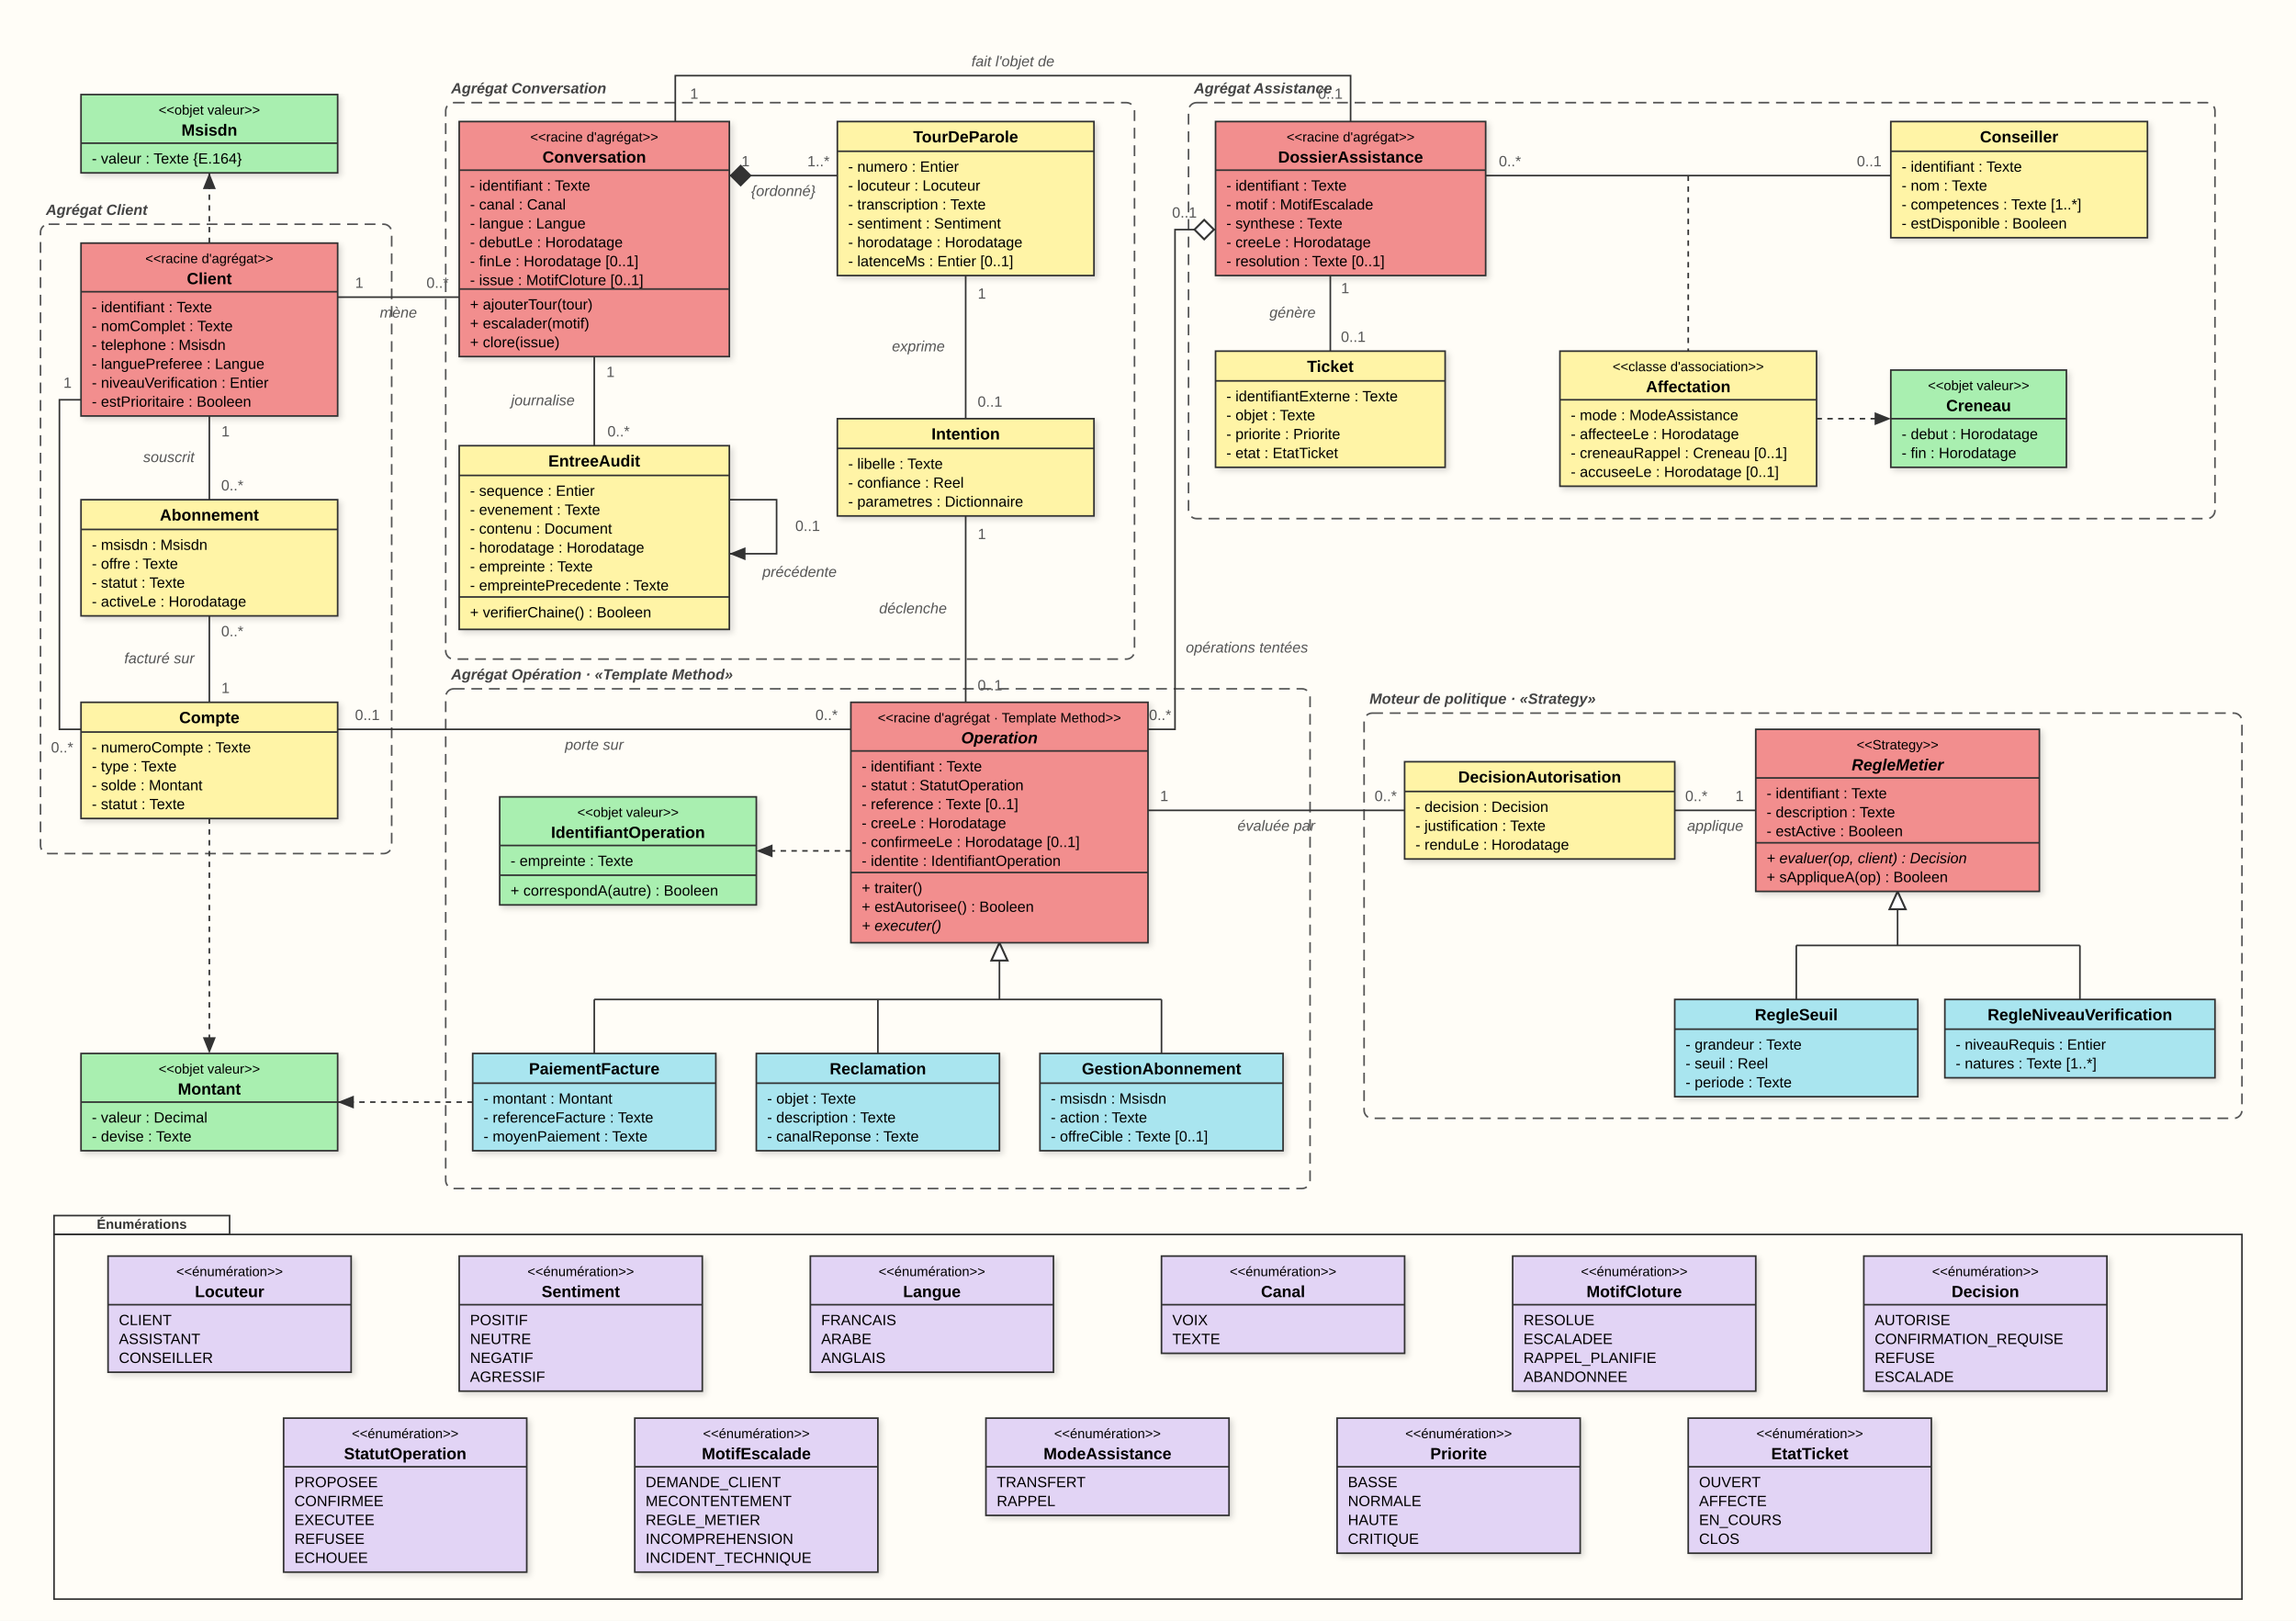
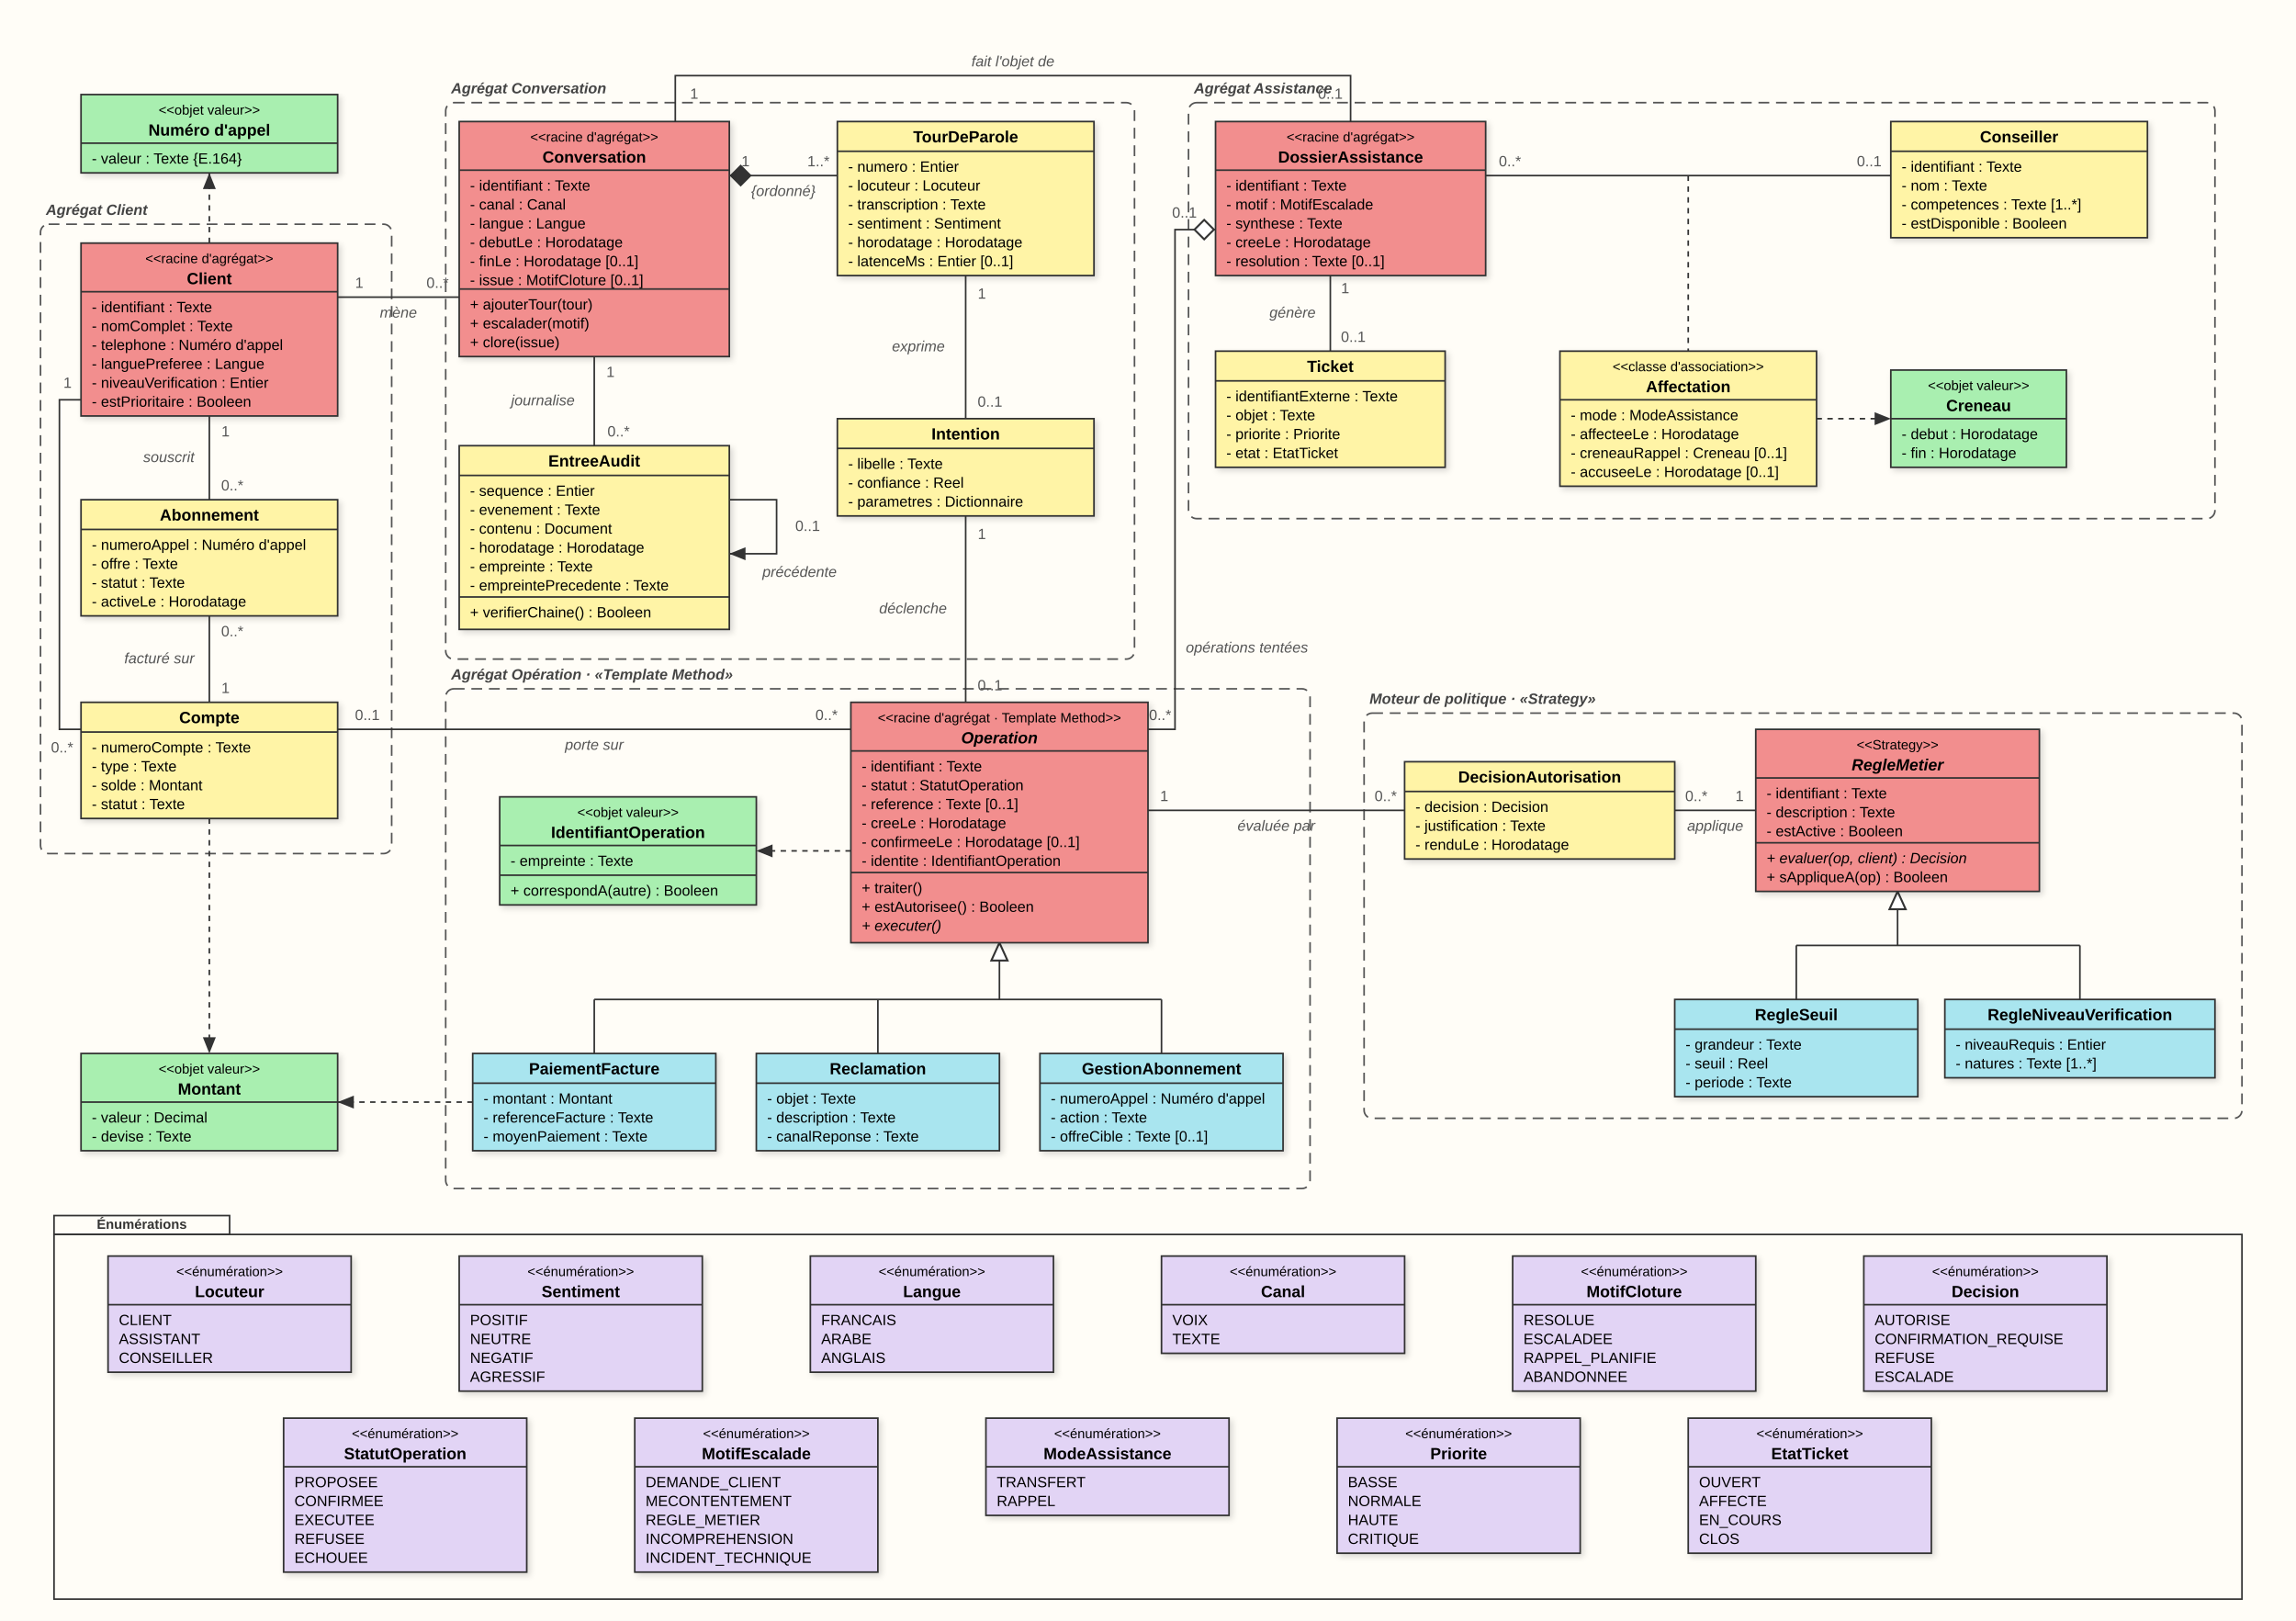
<svg xmlns="http://www.w3.org/2000/svg" viewBox="0 0 1700 1200">
  <defs>
    <filter id="shadow" x="-5%" y="-5%" width="120%" height="120%">
      <feDropShadow dx="2" dy="2" stdDeviation="2" flood-color="#000000" flood-opacity="0.15" />
    </filter>
    <marker id="arrow" markerWidth="12" markerHeight="12" refX="10" refY="6" orient="auto">
      <polygon points="0,2 10,6 0,10" fill="#333333" />
    </marker>
    <marker id="triangle" markerWidth="14" markerHeight="14" refX="12" refY="7" orient="auto">
      <polygon points="1,2 12,7 1,12" fill="#ffffff" stroke="#333333" stroke-width="1.2" />
    </marker>
    <marker id="diamond" markerWidth="16" markerHeight="14" refX="14" refY="7" orient="auto">
      <polygon points="1,7 7,1 13,7 7,13" fill="#ffffff" stroke="#333333" stroke-width="1.2" />
    </marker>
    <marker id="diamondFilled" markerWidth="16" markerHeight="14" refX="14" refY="7" orient="auto">
      <polygon points="1,7 7,1 13,7 7,13" fill="#333333" stroke="#333333" stroke-width="1.2" />
    </marker>
  </defs>
  <style>
    .bg { fill: #fffdf7; }
    .box { stroke: #333333; stroke-width: 1.2; }
    .layer-yellow { fill: #fff4a6; filter: url(#shadow); }
    .layer-pink { fill: #f28e8e; filter: url(#shadow); }
    .layer-blue { fill: #a9e5ef; filter: url(#shadow); }
    .layer-green { fill: #a9efb0; filter: url(#shadow); }
    .layer-purple { fill: #e2d4f5; filter: url(#shadow); }
    .agg-box { fill: none; stroke: #555555; stroke-width: 1.2; stroke-dasharray: 8,5; }
    .pkg-box { fill: none; stroke: #333333; stroke-width: 1.2; }
    .pkg-tab { fill: none; stroke: #333333; stroke-width: 1.2; }
    .divider { stroke: #333333; stroke-width: 1.2; }
    .line { stroke: #333333; stroke-width: 1.2; fill: none; }
    .dashed-line { stroke: #333333; stroke-width: 1.2; fill: none; stroke-dasharray: 4,4; }
    .stereo-text { font-family: Arial, Helvetica, sans-serif; font-size: 10px; fill: #000000; text-anchor: middle; dominant-baseline: middle; }
    .header-text { font-family: Arial, Helvetica, sans-serif; font-size: 12px; font-weight: bold; fill: #000000; text-anchor: middle; dominant-baseline: middle; }
    .abstract-name { font-style: italic; }
    .body-text { font-family: Arial, Helvetica, sans-serif; font-size: 11px; fill: #000000; dominant-baseline: middle; }
    .abstract-op { font-style: italic; }
    .assoc-text { font-family: Arial, Helvetica, sans-serif; font-size: 11px; fill: #555555; dominant-baseline: middle; text-anchor: middle; }
    .role-text { font-family: Arial, Helvetica, sans-serif; font-size: 11px; font-style: italic; fill: #555555; dominant-baseline: middle; text-anchor: middle; }
    .role-left { font-family: Arial, Helvetica, sans-serif; font-size: 11px; font-style: italic; fill: #555555; dominant-baseline: middle; text-anchor: start; }
    .zone-label { font-family: Arial, Helvetica, sans-serif; font-size: 11px; font-weight: bold; font-style: italic; fill: #444444; dominant-baseline: middle; }
    .pkg-label { font-family: Arial, Helvetica, sans-serif; font-size: 10px; font-weight: bold; fill: #333333; text-anchor: middle; dominant-baseline: middle; }
  </style>
  <rect class="bg" width="1700" height="1200" />
  <g id="zones">
    <rect x="30" y="166" width="260" height="466" rx="6" class="agg-box" />
    <text x="34" y="156" class="zone-label">Agrégat Client</text>
    <rect x="330" y="76" width="510" height="412" rx="6" class="agg-box" />
    <text x="334" y="66" class="zone-label">Agrégat Conversation</text>
    <rect x="880" y="76" width="760" height="308" rx="6" class="agg-box" />
    <text x="884" y="66" class="zone-label">Agrégat Assistance</text>
    <rect x="330" y="510" width="640" height="370" rx="6" class="agg-box" />
    <text x="334" y="500" class="zone-label">Agrégat Opération · «Template Method»</text>
    <rect x="1010" y="528" width="650" height="300" rx="6" class="agg-box" />
    <text x="1014" y="518" class="zone-label">Moteur de politique · «Strategy»</text>
    <rect x="40" y="900" width="130" height="14" class="pkg-tab" />
    <text x="105" y="907" class="pkg-label">Énumérations</text>
    <rect x="40" y="914" width="1620" height="270" class="pkg-box" />
  </g>
  <g id="connections">
    <path d="M 155 180 L 155 128" class="dashed-line" marker-end="url(#arrow)" />
    <path d="M 155 308 L 155 370" class="line" />
    <text x="167" y="320" class="assoc-text">1</text>
    <text x="172" y="360" class="assoc-text">0..*</text>
    <text x="125" y="339" class="role-text">souscrit</text>
    <path d="M 155 456 L 155 520" class="line" />
    <text x="172" y="468" class="assoc-text">0..*</text>
    <text x="167" y="510" class="assoc-text">1</text>
    <text x="118" y="488" class="role-text">facturé sur</text>
    <path d="M 60 296 L 44 296 L 44 540 L 60 540" class="line" />
    <text x="50" y="284" class="assoc-text">1</text>
    <text x="46" y="554" class="assoc-text">0..*</text>
    <path d="M 155 606 L 155 780" class="dashed-line" marker-end="url(#arrow)" />
    <path d="M 350 816 L 250 816" class="dashed-line" marker-end="url(#arrow)" />
    <path d="M 250 220 L 340 220" class="line" />
    <text x="266" y="210" class="assoc-text">1</text>
    <text x="324" y="210" class="assoc-text">0..*</text>
    <text x="295" y="232" class="role-text">mène</text>
    <path d="M 620 130 L 540 130" class="line" marker-end="url(#diamondFilled)" />
    <text x="552" y="120" class="assoc-text">1</text>
    <text x="606" y="120" class="assoc-text">1..*</text>
    <text x="580" y="142" class="role-text">{ordonné}</text>
    <path d="M 500 90 L 500 56 L 1000 56 L 1000 90" class="line" />
    <text x="514" y="70" class="assoc-text">1</text>
    <text x="985" y="70" class="assoc-text">0..1</text>
    <text x="750" y="46" class="role-text">fait l'objet de</text>
    <path d="M 440 264 L 440 330" class="line" />
    <text x="452" y="276" class="assoc-text">1</text>
    <text x="458" y="320" class="assoc-text">0..*</text>
    <text x="402" y="297" class="role-text">journalise</text>
    <path d="M 540 370 L 575 370 L 575 410 L 540 410" class="line" marker-end="url(#arrow)" />
    <text x="598" y="390" class="assoc-text">0..1</text>
    <text x="592" y="424" class="role-text">précédente</text>
    <path d="M 715 204 L 715 310" class="line" />
    <text x="727" y="218" class="assoc-text">1</text>
    <text x="733" y="298" class="assoc-text">0..1</text>
    <text x="680" y="257" class="role-text">exprime</text>
    <path d="M 715 382 L 715 520" class="line" />
    <text x="727" y="396" class="assoc-text">1</text>
    <text x="733" y="508" class="assoc-text">0..1</text>
    <text x="676" y="451" class="role-text">déclenche</text>
    <path d="M 250 540 L 630 540" class="line" />
    <text x="272" y="530" class="assoc-text">0..1</text>
    <text x="612" y="530" class="assoc-text">0..*</text>
    <text x="440" y="552" class="role-text">porte sur</text>
    <path d="M 630 630 L 560 630" class="dashed-line" marker-end="url(#arrow)" />
    <path d="M 850 600 L 1040 600" class="line" />
    <text x="862" y="590" class="assoc-text">1</text>
    <text x="1026" y="590" class="assoc-text">0..*</text>
    <text x="945" y="612" class="role-text">évaluée par</text>
    <path d="M 1240 600 L 1300 600" class="line" />
    <text x="1256" y="590" class="assoc-text">0..*</text>
    <text x="1288" y="590" class="assoc-text">1</text>
    <text x="1270" y="612" class="role-text">applique</text>
    <path d="M 850 540 L 870 540 L 870 170 L 900 170" class="line" marker-end="url(#diamond)" />
    <text x="859" y="530" class="assoc-text">0..*</text>
    <text x="877" y="158" class="assoc-text">0..1</text>
    <text x="878" y="480" class="role-left">opérations tentées</text>
    <path d="M 985 204 L 985 260" class="line" />
    <text x="996" y="214" class="assoc-text">1</text>
    <text x="1002" y="250" class="assoc-text">0..1</text>
    <text x="957" y="232" class="role-text">génère</text>
    <path d="M 1100 130 L 1400 130" class="line" />
    <text x="1118" y="120" class="assoc-text">0..*</text>
    <text x="1384" y="120" class="assoc-text">0..1</text>
    <path d="M 1250 130 L 1250 260" class="dashed-line" />
    <path d="M 1345 310 L 1400 310" class="dashed-line" marker-end="url(#arrow)" />
    <path d="M 740 740 L 740 698" class="line" marker-end="url(#triangle)" />
    <path d="M 440 740 L 860 740" class="line" />
    <path d="M 440 740 L 440 780" class="line" />
    <path d="M 650 740 L 650 780" class="line" />
    <path d="M 860 740 L 860 780" class="line" />
    <path d="M 1405 700 L 1405 660" class="line" marker-end="url(#triangle)" />
    <path d="M 1330 700 L 1540 700" class="line" />
    <path d="M 1330 700 L 1330 740" class="line" />
    <path d="M 1540 700 L 1540 740" class="line" />
  </g>
-   <g id="Msisdn" transform="translate(60,70)">
+   <g id="NumeroAppel" transform="translate(60,70)">
    <rect width="190" height="58" class="box layer-green" />
    <line x1="0" y1="36" x2="190" y2="36" class="divider" />
    <text x="95" y="12" class="stereo-text">&lt;&lt;objet valeur&gt;&gt;</text>
-     <text x="95" y="27" class="header-text">Msisdn</text>
+     <text x="95" y="27" class="header-text">Numéro d'appel</text>
    <text x="8" y="48" class="body-text">- valeur : Texte {E.164}</text>
  </g>
  <g id="Montant" transform="translate(60,780)">
    <rect width="190" height="72" class="box layer-green" />
    <line x1="0" y1="36" x2="190" y2="36" class="divider" />
    <text x="95" y="12" class="stereo-text">&lt;&lt;objet valeur&gt;&gt;</text>
    <text x="95" y="27" class="header-text">Montant</text>
    <text x="8" y="48" class="body-text">- valeur : Decimal</text>
    <text x="8" y="62" class="body-text">- devise : Texte</text>
  </g>
  <g id="IdentifiantOperation" transform="translate(370,590)">
    <rect width="190" height="80" class="box layer-green" />
    <line x1="0" y1="36" x2="190" y2="36" class="divider" />
    <line x1="0" y1="58" x2="190" y2="58" class="divider" />
    <text x="95" y="12" class="stereo-text">&lt;&lt;objet valeur&gt;&gt;</text>
    <text x="95" y="27" class="header-text">IdentifiantOperation</text>
    <text x="8" y="48" class="body-text">- empreinte : Texte</text>
    <text x="8" y="70" class="body-text">+ correspondA(autre) : Booleen</text>
  </g>
  <g id="Creneau" transform="translate(1400,274)">
    <rect width="130" height="72" class="box layer-green" />
    <line x1="0" y1="36" x2="130" y2="36" class="divider" />
    <text x="65" y="12" class="stereo-text">&lt;&lt;objet valeur&gt;&gt;</text>
    <text x="65" y="27" class="header-text">Creneau</text>
    <text x="8" y="48" class="body-text">- debut : Horodatage</text>
    <text x="8" y="62" class="body-text">- fin : Horodatage</text>
  </g>
  <g id="Client" transform="translate(60,180)">
    <rect width="190" height="128" class="box layer-pink" />
    <line x1="0" y1="36" x2="190" y2="36" class="divider" />
    <text x="95" y="12" class="stereo-text">&lt;&lt;racine d'agrégat&gt;&gt;</text>
    <text x="95" y="27" class="header-text">Client</text>
    <text x="8" y="48" class="body-text">- identifiant : Texte</text>
    <text x="8" y="62" class="body-text">- nomComplet : Texte</text>
-     <text x="8" y="76" class="body-text">- telephone : Msisdn</text>
+     <text x="8" y="76" class="body-text">- telephone : Numéro d'appel</text>
    <text x="8" y="90" class="body-text">- languePreferee : Langue</text>
    <text x="8" y="104" class="body-text">- niveauVerification : Entier</text>
    <text x="8" y="118" class="body-text">- estPrioritaire : Booleen</text>
  </g>
  <g id="Conversation" transform="translate(340,90)">
    <rect width="200" height="174" class="box layer-pink" />
    <line x1="0" y1="36" x2="200" y2="36" class="divider" />
    <line x1="0" y1="124" x2="200" y2="124" class="divider" />
    <text x="100" y="12" class="stereo-text">&lt;&lt;racine d'agrégat&gt;&gt;</text>
    <text x="100" y="27" class="header-text">Conversation</text>
    <text x="8" y="48" class="body-text">- identifiant : Texte</text>
    <text x="8" y="62" class="body-text">- canal : Canal</text>
    <text x="8" y="76" class="body-text">- langue : Langue</text>
    <text x="8" y="90" class="body-text">- debutLe : Horodatage</text>
    <text x="8" y="104" class="body-text">- finLe : Horodatage [0..1]</text>
    <text x="8" y="118" class="body-text">- issue : MotifCloture [0..1]</text>
    <text x="8" y="136" class="body-text">+ ajouterTour(tour)</text>
    <text x="8" y="150" class="body-text">+ escalader(motif)</text>
    <text x="8" y="164" class="body-text">+ clore(issue)</text>
  </g>
  <g id="DossierAssistance" transform="translate(900,90)">
    <rect width="200" height="114" class="box layer-pink" />
    <line x1="0" y1="36" x2="200" y2="36" class="divider" />
    <text x="100" y="12" class="stereo-text">&lt;&lt;racine d'agrégat&gt;&gt;</text>
    <text x="100" y="27" class="header-text">DossierAssistance</text>
    <text x="8" y="48" class="body-text">- identifiant : Texte</text>
    <text x="8" y="62" class="body-text">- motif : MotifEscalade</text>
    <text x="8" y="76" class="body-text">- synthese : Texte</text>
    <text x="8" y="90" class="body-text">- creeLe : Horodatage</text>
    <text x="8" y="104" class="body-text">- resolution : Texte [0..1]</text>
  </g>
  <g id="Operation" transform="translate(630,520)">
    <rect width="220" height="178" class="box layer-pink" />
    <line x1="0" y1="36" x2="220" y2="36" class="divider" />
    <line x1="0" y1="126" x2="220" y2="126" class="divider" />
    <text x="110" y="12" class="stereo-text">&lt;&lt;racine d'agrégat · Template Method&gt;&gt;</text>
    <text x="110" y="27" class="header-text abstract-name">Operation</text>
    <text x="8" y="48" class="body-text">- identifiant : Texte</text>
    <text x="8" y="62" class="body-text">- statut : StatutOperation</text>
    <text x="8" y="76" class="body-text">- reference : Texte [0..1]</text>
    <text x="8" y="90" class="body-text">- creeLe : Horodatage</text>
    <text x="8" y="104" class="body-text">- confirmeeLe : Horodatage [0..1]</text>
    <text x="8" y="118" class="body-text">- identite : IdentifiantOperation</text>
    <text x="8" y="138" class="body-text">+ traiter()</text>
    <text x="8" y="152" class="body-text">+ estAutorisee() : Booleen</text>
    <text x="8" y="166" class="body-text abstract-op">+ executer()</text>
  </g>
  <g id="RegleMetier" transform="translate(1300,540)">
    <rect width="210" height="120" class="box layer-pink" />
    <line x1="0" y1="36" x2="210" y2="36" class="divider" />
    <line x1="0" y1="84" x2="210" y2="84" class="divider" />
    <text x="105" y="12" class="stereo-text">&lt;&lt;Strategy&gt;&gt;</text>
    <text x="105" y="27" class="header-text abstract-name">RegleMetier</text>
    <text x="8" y="48" class="body-text">- identifiant : Texte</text>
    <text x="8" y="62" class="body-text">- description : Texte</text>
    <text x="8" y="76" class="body-text">- estActive : Booleen</text>
    <text x="8" y="96" class="body-text abstract-op">+ evaluer(op, client) : Decision</text>
    <text x="8" y="110" class="body-text">+ sAppliqueA(op) : Booleen</text>
  </g>
  <g id="Abonnement" transform="translate(60,370)">
    <rect width="190" height="86" class="box layer-yellow" />
    <line x1="0" y1="22" x2="190" y2="22" class="divider" />
    <text x="95" y="12" class="header-text">Abonnement</text>
-     <text x="8" y="34" class="body-text">- msisdn : Msisdn</text>
+     <text x="8" y="34" class="body-text">- numeroAppel : Numéro d'appel</text>
    <text x="8" y="48" class="body-text">- offre : Texte</text>
    <text x="8" y="62" class="body-text">- statut : Texte</text>
    <text x="8" y="76" class="body-text">- activeLe : Horodatage</text>
  </g>
  <g id="Compte" transform="translate(60,520)">
    <rect width="190" height="86" class="box layer-yellow" />
    <line x1="0" y1="22" x2="190" y2="22" class="divider" />
    <text x="95" y="12" class="header-text">Compte</text>
    <text x="8" y="34" class="body-text">- numeroCompte : Texte</text>
    <text x="8" y="48" class="body-text">- type : Texte</text>
    <text x="8" y="62" class="body-text">- solde : Montant</text>
    <text x="8" y="76" class="body-text">- statut : Texte</text>
  </g>
  <g id="TourDeParole" transform="translate(620,90)">
    <rect width="190" height="114" class="box layer-yellow" />
    <line x1="0" y1="22" x2="190" y2="22" class="divider" />
    <text x="95" y="12" class="header-text">TourDeParole</text>
    <text x="8" y="34" class="body-text">- numero : Entier</text>
    <text x="8" y="48" class="body-text">- locuteur : Locuteur</text>
    <text x="8" y="62" class="body-text">- transcription : Texte</text>
    <text x="8" y="76" class="body-text">- sentiment : Sentiment</text>
    <text x="8" y="90" class="body-text">- horodatage : Horodatage</text>
    <text x="8" y="104" class="body-text">- latenceMs : Entier [0..1]</text>
  </g>
  <g id="Intention" transform="translate(620,310)">
    <rect width="190" height="72" class="box layer-yellow" />
    <line x1="0" y1="22" x2="190" y2="22" class="divider" />
    <text x="95" y="12" class="header-text">Intention</text>
    <text x="8" y="34" class="body-text">- libelle : Texte</text>
    <text x="8" y="48" class="body-text">- confiance : Reel</text>
    <text x="8" y="62" class="body-text">- parametres : Dictionnaire</text>
  </g>
  <g id="EntreeAudit" transform="translate(340,330)">
    <rect width="200" height="136" class="box layer-yellow" />
    <line x1="0" y1="22" x2="200" y2="22" class="divider" />
    <line x1="0" y1="112" x2="200" y2="112" class="divider" />
    <text x="100" y="12" class="header-text">EntreeAudit</text>
    <text x="8" y="34" class="body-text">- sequence : Entier</text>
    <text x="8" y="48" class="body-text">- evenement : Texte</text>
    <text x="8" y="62" class="body-text">- contenu : Document</text>
    <text x="8" y="76" class="body-text">- horodatage : Horodatage</text>
    <text x="8" y="90" class="body-text">- empreinte : Texte</text>
    <text x="8" y="104" class="body-text">- empreintePrecedente : Texte</text>
    <text x="8" y="124" class="body-text">+ verifierChaine() : Booleen</text>
  </g>
  <g id="Ticket" transform="translate(900,260)">
    <rect width="170" height="86" class="box layer-yellow" />
    <line x1="0" y1="22" x2="170" y2="22" class="divider" />
    <text x="85" y="12" class="header-text">Ticket</text>
    <text x="8" y="34" class="body-text">- identifiantExterne : Texte</text>
    <text x="8" y="48" class="body-text">- objet : Texte</text>
    <text x="8" y="62" class="body-text">- priorite : Priorite</text>
    <text x="8" y="76" class="body-text">- etat : EtatTicket</text>
  </g>
  <g id="Affectation" transform="translate(1155,260)">
    <rect width="190" height="100" class="box layer-yellow" />
    <line x1="0" y1="36" x2="190" y2="36" class="divider" />
    <text x="95" y="12" class="stereo-text">&lt;&lt;classe d'association&gt;&gt;</text>
    <text x="95" y="27" class="header-text">Affectation</text>
    <text x="8" y="48" class="body-text">- mode : ModeAssistance</text>
    <text x="8" y="62" class="body-text">- affecteeLe : Horodatage</text>
    <text x="8" y="76" class="body-text">- creneauRappel : Creneau [0..1]</text>
    <text x="8" y="90" class="body-text">- accuseeLe : Horodatage [0..1]</text>
  </g>
  <g id="Conseiller" transform="translate(1400,90)">
    <rect width="190" height="86" class="box layer-yellow" />
    <line x1="0" y1="22" x2="190" y2="22" class="divider" />
    <text x="95" y="12" class="header-text">Conseiller</text>
    <text x="8" y="34" class="body-text">- identifiant : Texte</text>
    <text x="8" y="48" class="body-text">- nom : Texte</text>
    <text x="8" y="62" class="body-text">- competences : Texte [1..*]</text>
    <text x="8" y="76" class="body-text">- estDisponible : Booleen</text>
  </g>
  <g id="DecisionAutorisation" transform="translate(1040,564)">
    <rect width="200" height="72" class="box layer-yellow" />
    <line x1="0" y1="22" x2="200" y2="22" class="divider" />
    <text x="100" y="12" class="header-text">DecisionAutorisation</text>
    <text x="8" y="34" class="body-text">- decision : Decision</text>
    <text x="8" y="48" class="body-text">- justification : Texte</text>
    <text x="8" y="62" class="body-text">- renduLe : Horodatage</text>
  </g>
  <g id="PaiementFacture" transform="translate(350,780)">
    <rect width="180" height="72" class="box layer-blue" />
    <line x1="0" y1="22" x2="180" y2="22" class="divider" />
    <text x="90" y="12" class="header-text">PaiementFacture</text>
    <text x="8" y="34" class="body-text">- montant : Montant</text>
    <text x="8" y="48" class="body-text">- referenceFacture : Texte</text>
    <text x="8" y="62" class="body-text">- moyenPaiement : Texte</text>
  </g>
  <g id="Reclamation" transform="translate(560,780)">
    <rect width="180" height="72" class="box layer-blue" />
    <line x1="0" y1="22" x2="180" y2="22" class="divider" />
    <text x="90" y="12" class="header-text">Reclamation</text>
    <text x="8" y="34" class="body-text">- objet : Texte</text>
    <text x="8" y="48" class="body-text">- description : Texte</text>
    <text x="8" y="62" class="body-text">- canalReponse : Texte</text>
  </g>
  <g id="GestionAbonnement" transform="translate(770,780)">
    <rect width="180" height="72" class="box layer-blue" />
    <line x1="0" y1="22" x2="180" y2="22" class="divider" />
    <text x="90" y="12" class="header-text">GestionAbonnement</text>
-     <text x="8" y="34" class="body-text">- msisdn : Msisdn</text>
+     <text x="8" y="34" class="body-text">- numeroAppel : Numéro d'appel</text>
    <text x="8" y="48" class="body-text">- action : Texte</text>
    <text x="8" y="62" class="body-text">- offreCible : Texte [0..1]</text>
  </g>
  <g id="RegleSeuil" transform="translate(1240,740)">
    <rect width="180" height="72" class="box layer-blue" />
    <line x1="0" y1="22" x2="180" y2="22" class="divider" />
    <text x="90" y="12" class="header-text">RegleSeuil</text>
    <text x="8" y="34" class="body-text">- grandeur : Texte</text>
    <text x="8" y="48" class="body-text">- seuil : Reel</text>
    <text x="8" y="62" class="body-text">- periode : Texte</text>
  </g>
  <g id="RegleNiveauVerification" transform="translate(1440,740)">
    <rect width="200" height="58" class="box layer-blue" />
    <line x1="0" y1="22" x2="200" y2="22" class="divider" />
    <text x="100" y="12" class="header-text">RegleNiveauVerification</text>
    <text x="8" y="34" class="body-text">- niveauRequis : Entier</text>
    <text x="8" y="48" class="body-text">- natures : Texte [1..*]</text>
  </g>
  <g id="Locuteur" transform="translate(80,930)">
    <rect width="180" height="86" class="box layer-purple" />
    <line x1="0" y1="36" x2="180" y2="36" class="divider" />
    <text x="90" y="12" class="stereo-text">&lt;&lt;énumération&gt;&gt;</text>
    <text x="90" y="27" class="header-text">Locuteur</text>
    <text x="8" y="48" class="body-text">CLIENT</text>
    <text x="8" y="62" class="body-text">ASSISTANT</text>
    <text x="8" y="76" class="body-text">CONSEILLER</text>
  </g>
  <g id="Sentiment" transform="translate(340,930)">
    <rect width="180" height="100" class="box layer-purple" />
    <line x1="0" y1="36" x2="180" y2="36" class="divider" />
    <text x="90" y="12" class="stereo-text">&lt;&lt;énumération&gt;&gt;</text>
    <text x="90" y="27" class="header-text">Sentiment</text>
    <text x="8" y="48" class="body-text">POSITIF</text>
    <text x="8" y="62" class="body-text">NEUTRE</text>
    <text x="8" y="76" class="body-text">NEGATIF</text>
    <text x="8" y="90" class="body-text">AGRESSIF</text>
  </g>
  <g id="Langue" transform="translate(600,930)">
    <rect width="180" height="86" class="box layer-purple" />
    <line x1="0" y1="36" x2="180" y2="36" class="divider" />
    <text x="90" y="12" class="stereo-text">&lt;&lt;énumération&gt;&gt;</text>
    <text x="90" y="27" class="header-text">Langue</text>
    <text x="8" y="48" class="body-text">FRANCAIS</text>
    <text x="8" y="62" class="body-text">ARABE</text>
    <text x="8" y="76" class="body-text">ANGLAIS</text>
  </g>
  <g id="Canal" transform="translate(860,930)">
    <rect width="180" height="72" class="box layer-purple" />
    <line x1="0" y1="36" x2="180" y2="36" class="divider" />
    <text x="90" y="12" class="stereo-text">&lt;&lt;énumération&gt;&gt;</text>
    <text x="90" y="27" class="header-text">Canal</text>
    <text x="8" y="48" class="body-text">VOIX</text>
    <text x="8" y="62" class="body-text">TEXTE</text>
  </g>
  <g id="MotifCloture" transform="translate(1120,930)">
    <rect width="180" height="100" class="box layer-purple" />
    <line x1="0" y1="36" x2="180" y2="36" class="divider" />
    <text x="90" y="12" class="stereo-text">&lt;&lt;énumération&gt;&gt;</text>
    <text x="90" y="27" class="header-text">MotifCloture</text>
    <text x="8" y="48" class="body-text">RESOLUE</text>
    <text x="8" y="62" class="body-text">ESCALADEE</text>
    <text x="8" y="76" class="body-text">RAPPEL_PLANIFIE</text>
    <text x="8" y="90" class="body-text">ABANDONNEE</text>
  </g>
  <g id="Decision" transform="translate(1380,930)">
    <rect width="180" height="100" class="box layer-purple" />
    <line x1="0" y1="36" x2="180" y2="36" class="divider" />
    <text x="90" y="12" class="stereo-text">&lt;&lt;énumération&gt;&gt;</text>
    <text x="90" y="27" class="header-text">Decision</text>
    <text x="8" y="48" class="body-text">AUTORISE</text>
    <text x="8" y="62" class="body-text">CONFIRMATION_REQUISE</text>
    <text x="8" y="76" class="body-text">REFUSE</text>
    <text x="8" y="90" class="body-text">ESCALADE</text>
  </g>
  <g id="StatutOperation" transform="translate(210,1050)">
    <rect width="180" height="114" class="box layer-purple" />
    <line x1="0" y1="36" x2="180" y2="36" class="divider" />
    <text x="90" y="12" class="stereo-text">&lt;&lt;énumération&gt;&gt;</text>
    <text x="90" y="27" class="header-text">StatutOperation</text>
    <text x="8" y="48" class="body-text">PROPOSEE</text>
    <text x="8" y="62" class="body-text">CONFIRMEE</text>
    <text x="8" y="76" class="body-text">EXECUTEE</text>
    <text x="8" y="90" class="body-text">REFUSEE</text>
    <text x="8" y="104" class="body-text">ECHOUEE</text>
  </g>
  <g id="MotifEscalade" transform="translate(470,1050)">
    <rect width="180" height="114" class="box layer-purple" />
    <line x1="0" y1="36" x2="180" y2="36" class="divider" />
    <text x="90" y="12" class="stereo-text">&lt;&lt;énumération&gt;&gt;</text>
    <text x="90" y="27" class="header-text">MotifEscalade</text>
    <text x="8" y="48" class="body-text">DEMANDE_CLIENT</text>
    <text x="8" y="62" class="body-text">MECONTENTEMENT</text>
    <text x="8" y="76" class="body-text">REGLE_METIER</text>
    <text x="8" y="90" class="body-text">INCOMPREHENSION</text>
    <text x="8" y="104" class="body-text">INCIDENT_TECHNIQUE</text>
  </g>
  <g id="ModeAssistance" transform="translate(730,1050)">
    <rect width="180" height="72" class="box layer-purple" />
    <line x1="0" y1="36" x2="180" y2="36" class="divider" />
    <text x="90" y="12" class="stereo-text">&lt;&lt;énumération&gt;&gt;</text>
    <text x="90" y="27" class="header-text">ModeAssistance</text>
    <text x="8" y="48" class="body-text">TRANSFERT</text>
    <text x="8" y="62" class="body-text">RAPPEL</text>
  </g>
  <g id="Priorite" transform="translate(990,1050)">
    <rect width="180" height="100" class="box layer-purple" />
    <line x1="0" y1="36" x2="180" y2="36" class="divider" />
    <text x="90" y="12" class="stereo-text">&lt;&lt;énumération&gt;&gt;</text>
    <text x="90" y="27" class="header-text">Priorite</text>
    <text x="8" y="48" class="body-text">BASSE</text>
    <text x="8" y="62" class="body-text">NORMALE</text>
    <text x="8" y="76" class="body-text">HAUTE</text>
    <text x="8" y="90" class="body-text">CRITIQUE</text>
  </g>
  <g id="EtatTicket" transform="translate(1250,1050)">
    <rect width="180" height="100" class="box layer-purple" />
    <line x1="0" y1="36" x2="180" y2="36" class="divider" />
    <text x="90" y="12" class="stereo-text">&lt;&lt;énumération&gt;&gt;</text>
    <text x="90" y="27" class="header-text">EtatTicket</text>
    <text x="8" y="48" class="body-text">OUVERT</text>
    <text x="8" y="62" class="body-text">AFFECTE</text>
    <text x="8" y="76" class="body-text">EN_COURS</text>
    <text x="8" y="90" class="body-text">CLOS</text>
  </g>
</svg>
